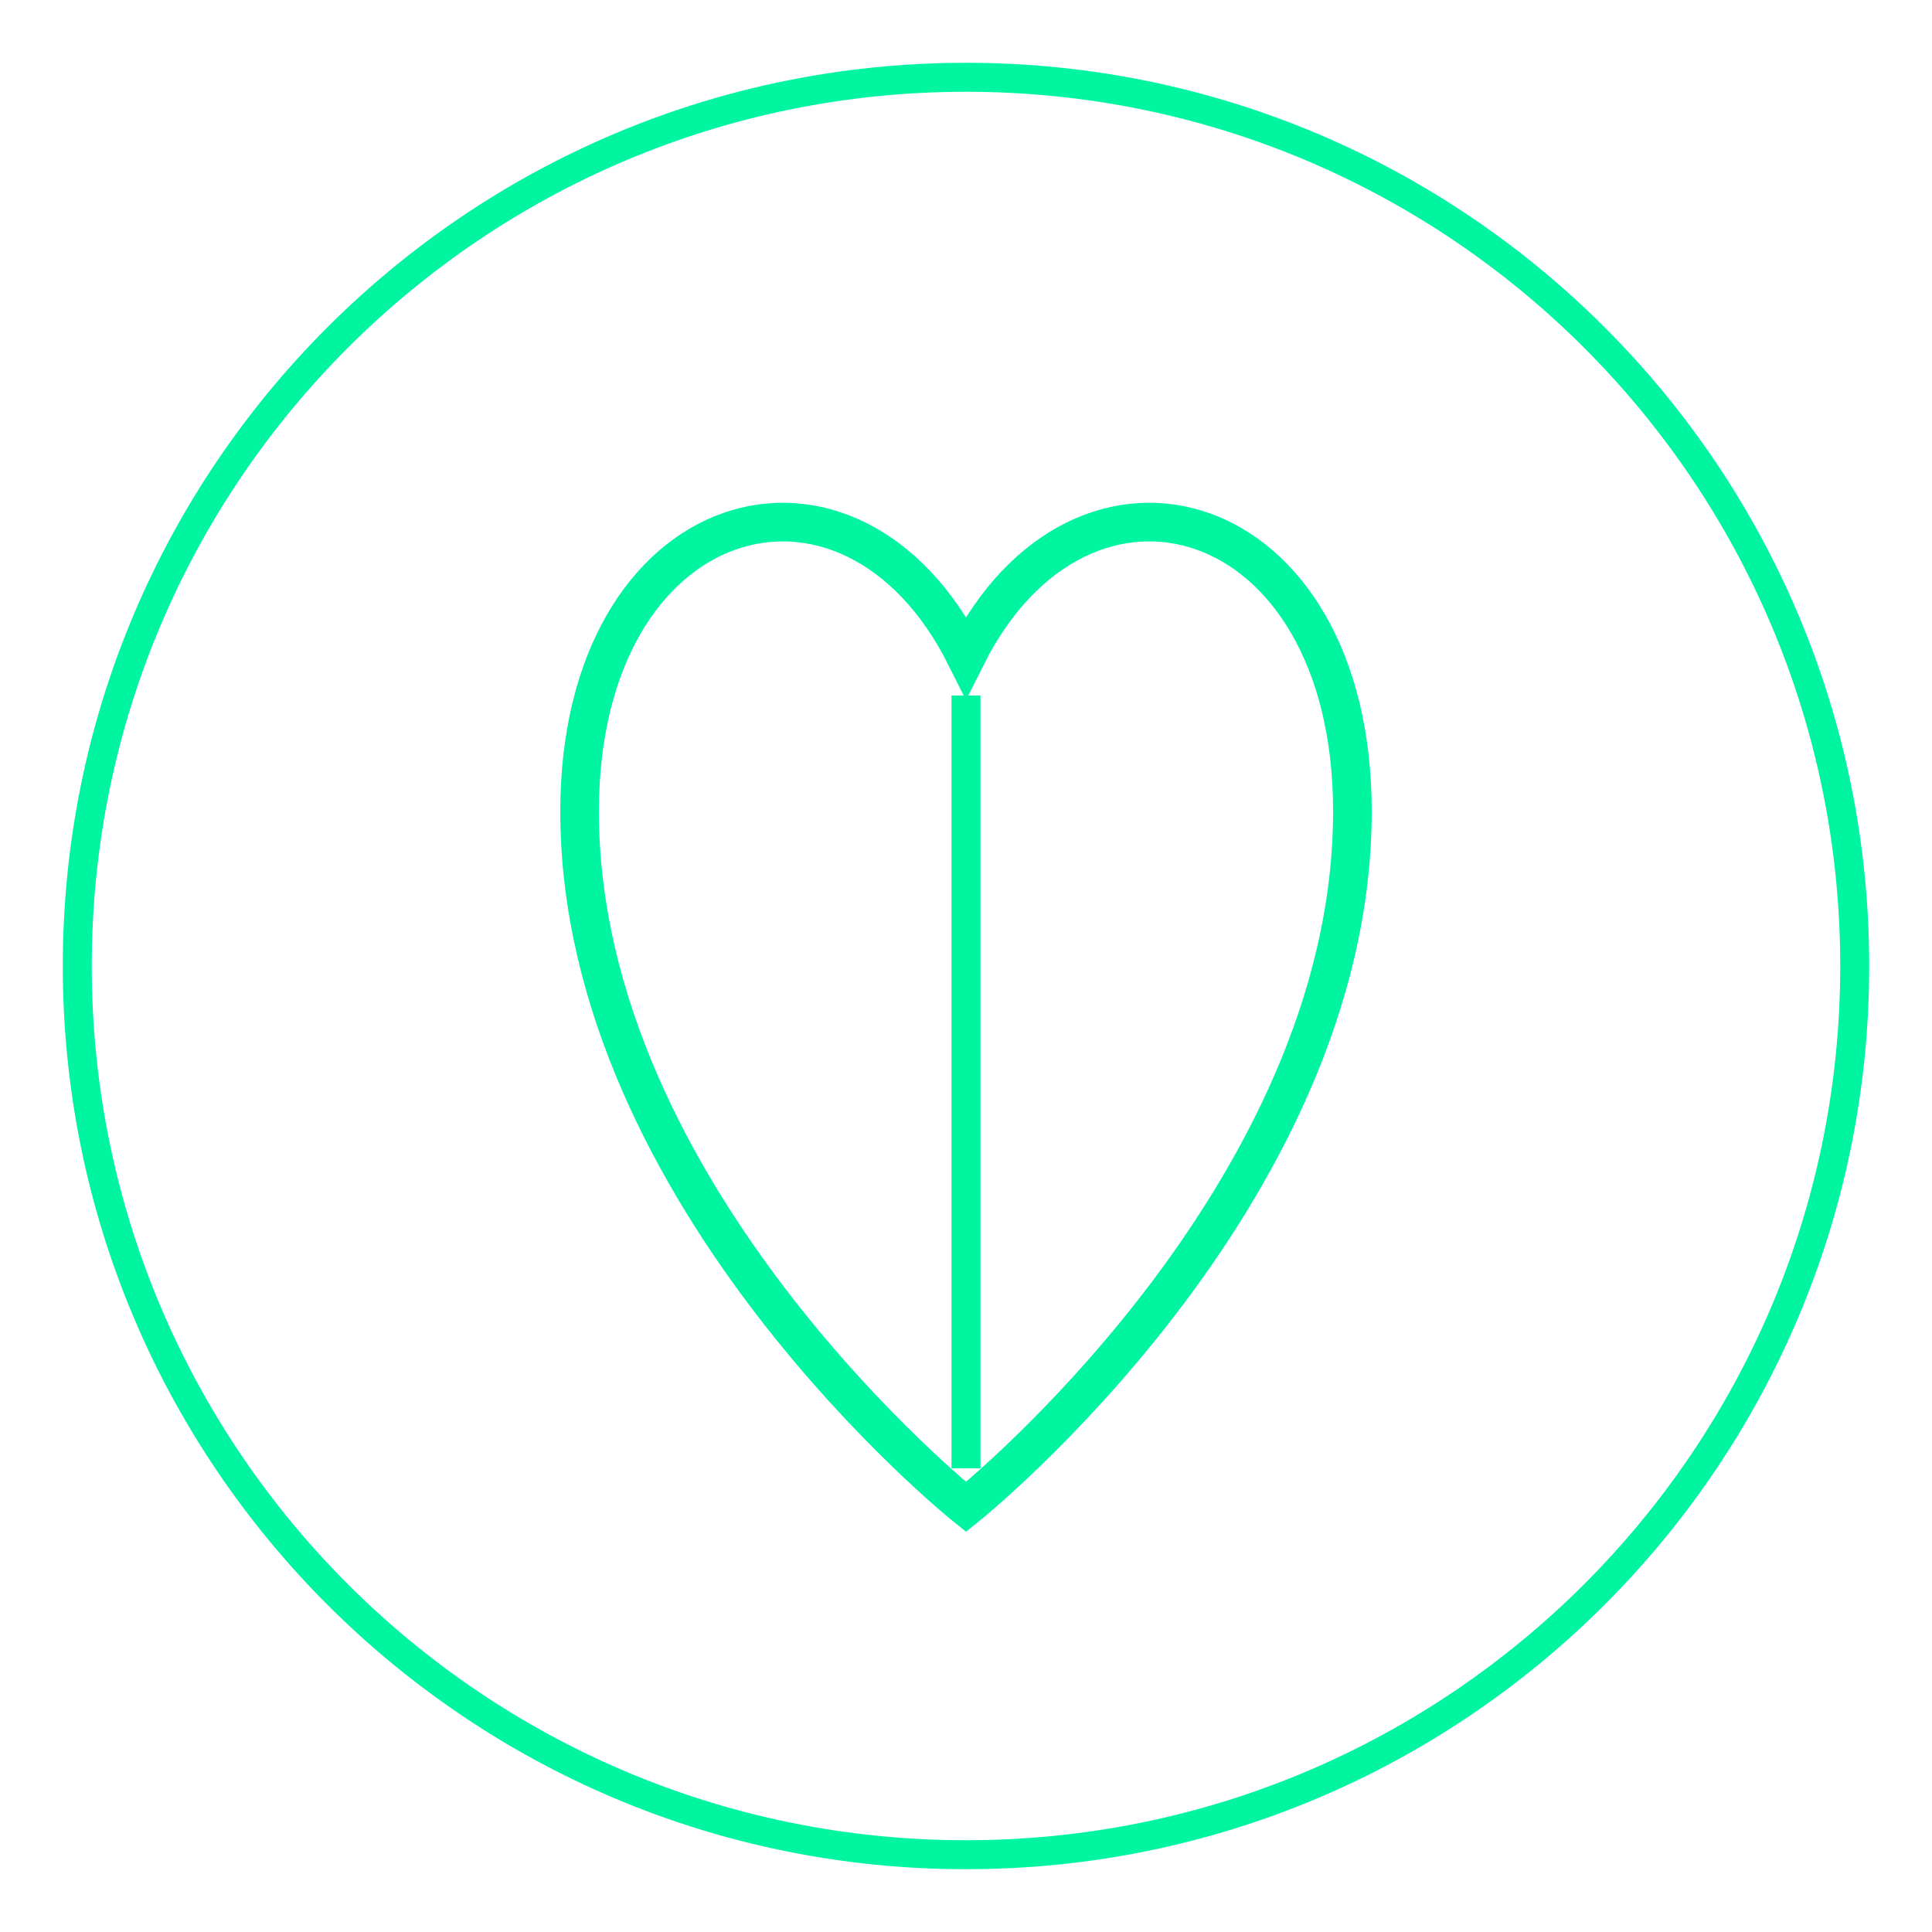
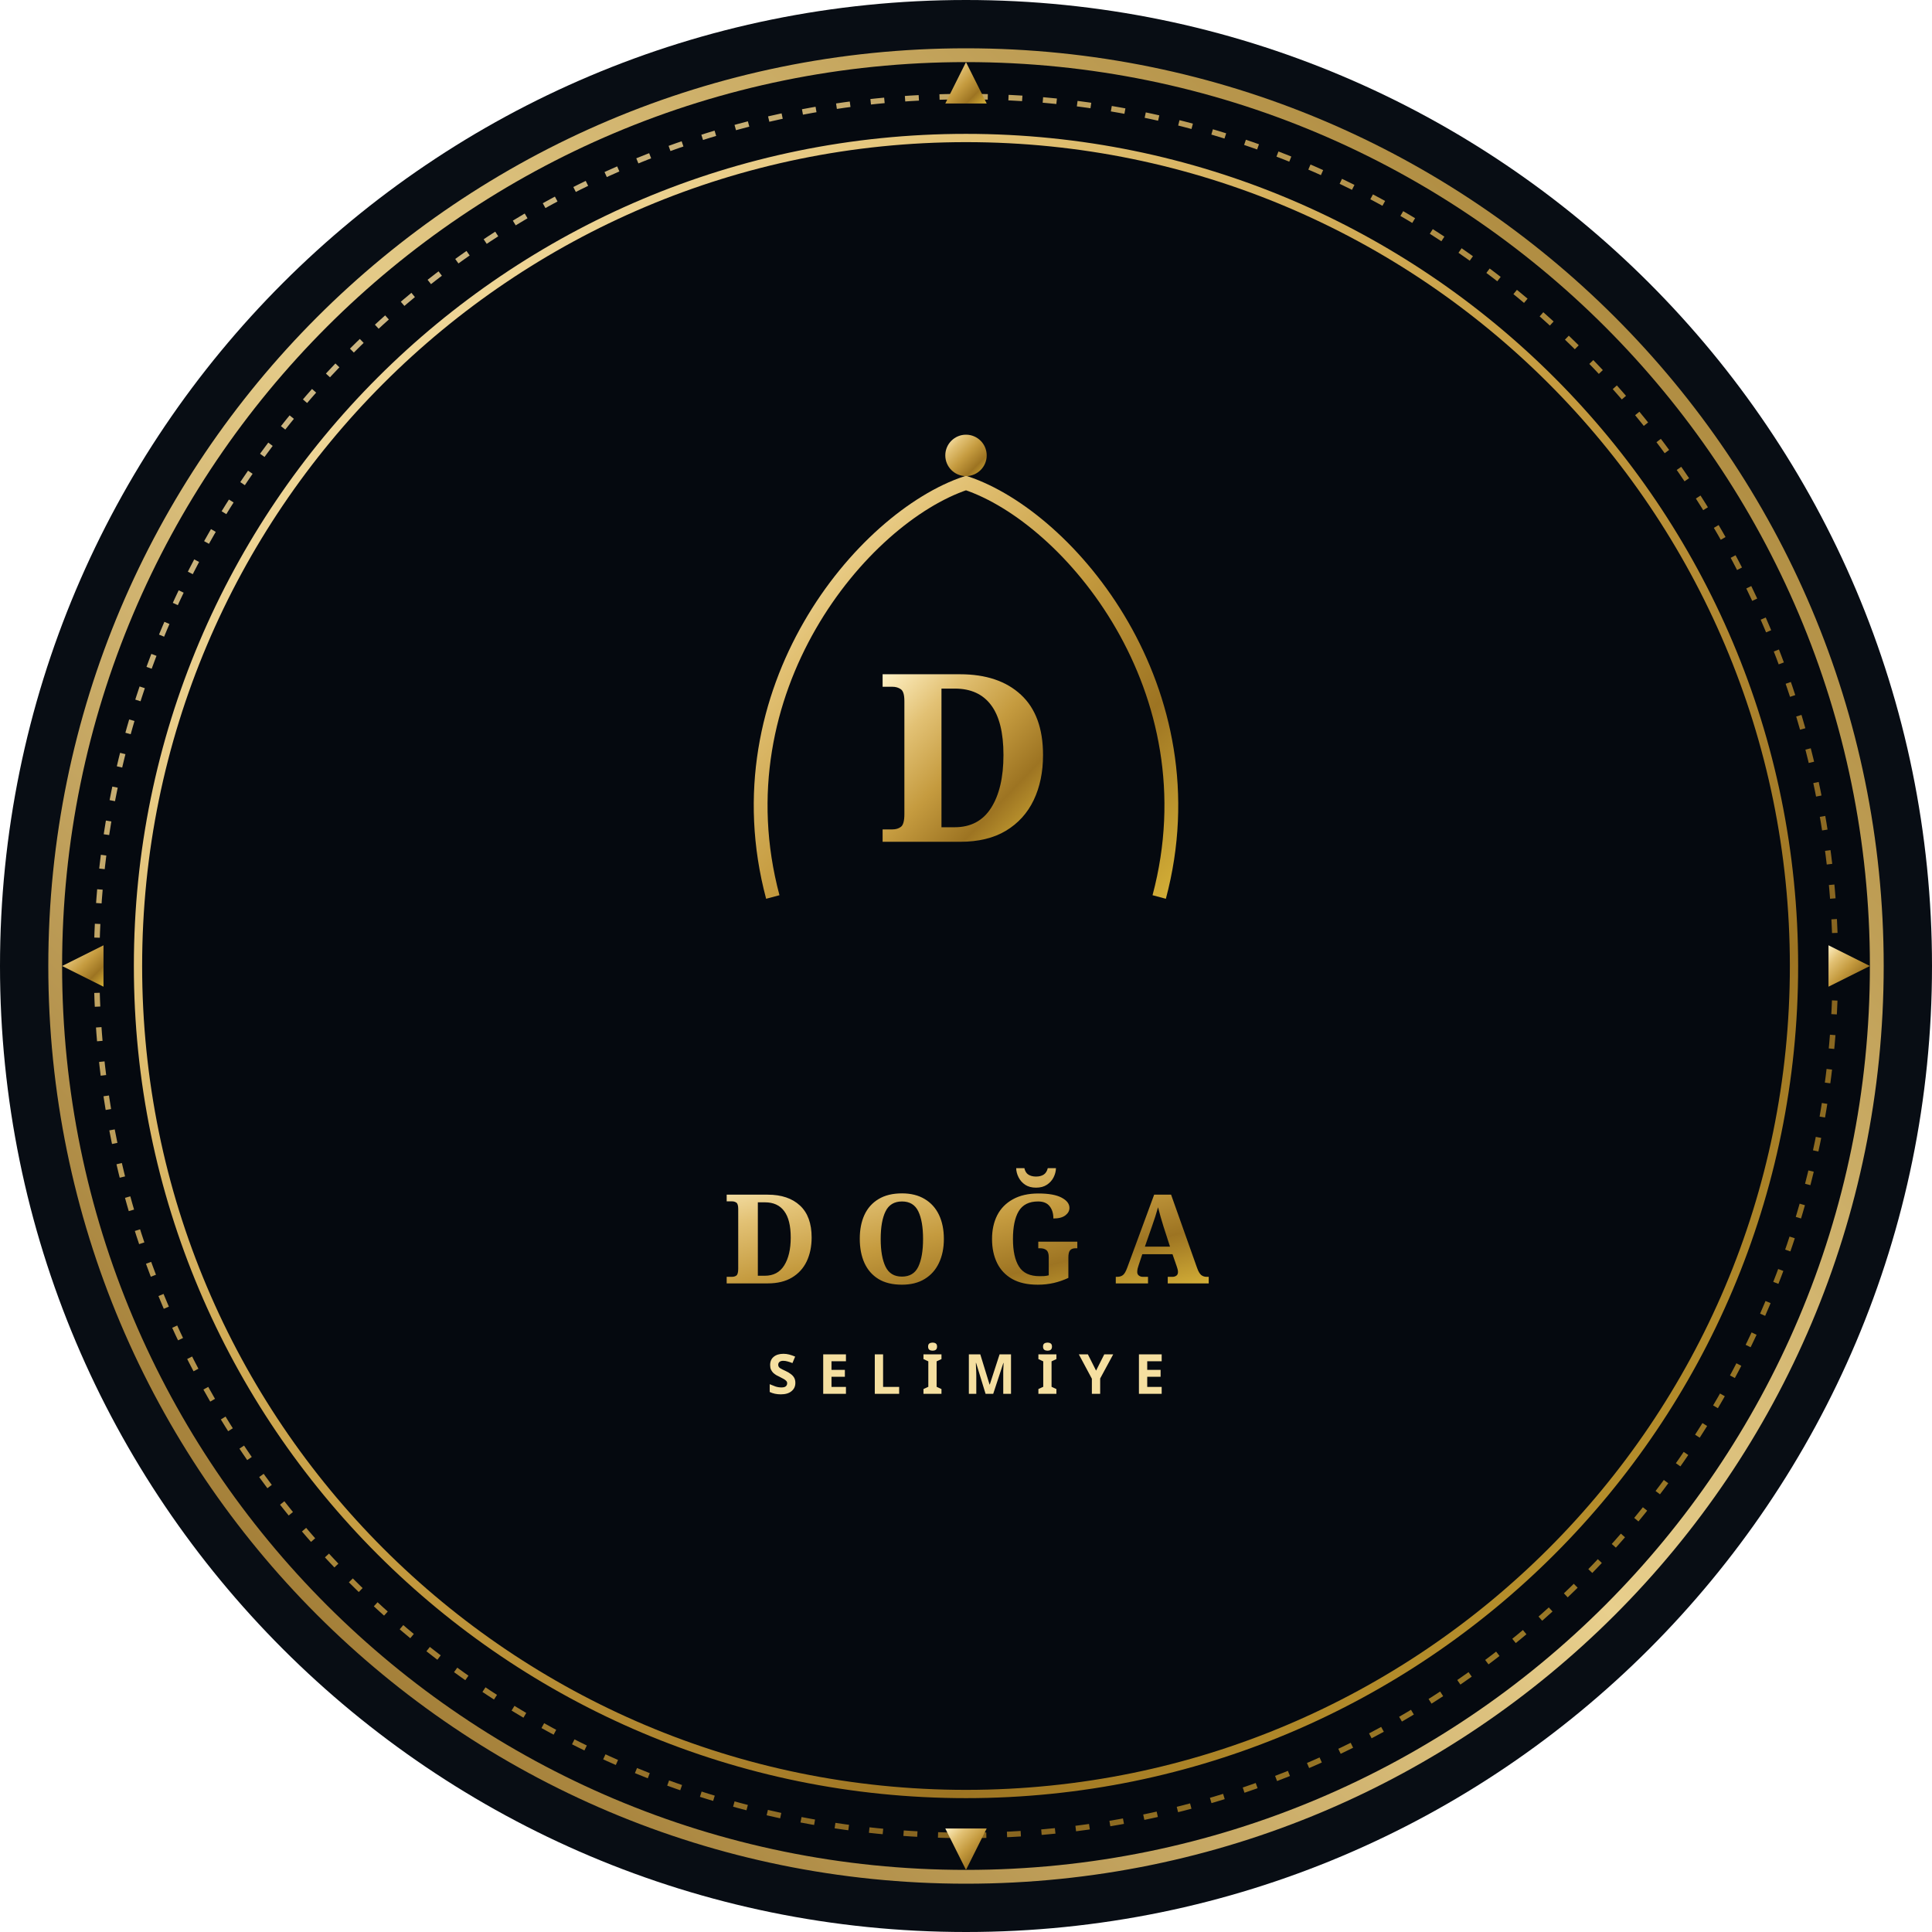
- <svg xmlns="http://www.w3.org/2000/svg" viewBox="0 0 100 100" width="100%" height="100%" color="#00f5a0">
+ <svg xmlns="http://www.w3.org/2000/svg" viewBox="0 0 280 280" width="100%" height="100%">
  <defs>
-     <linearGradient id="goldGrad-doga-pansiyon" x1="0%" y1="0%" x2="100%" y2="100%">
-       <stop offset="0%" stop-color="#00f5a0" />
-       <stop offset="100%" stop-color="#134e4a" />
+     <linearGradient id="goldLuxury" x1="0%" y1="0%" x2="100%" y2="100%">
+       <stop offset="0%" stop-color="#fff1c5" />
+       <stop offset="25%" stop-color="#e2c174" />
+       <stop offset="50%" stop-color="#c59b3f" />
+       <stop offset="75%" stop-color="#9d7422" />
+       <stop offset="100%" stop-color="#d4af37" />
    </linearGradient>
+     <linearGradient id="goldRing" x1="0%" y1="100%" x2="100%" y2="0%">
+       <stop offset="0%" stop-color="#8a6118" />
+       <stop offset="50%" stop-color="#e8cf8d" />
+       <stop offset="100%" stop-color="#9a7324" />
+     </linearGradient>
+     <linearGradient id="emeraldLuxury" x1="0%" y1="0%" x2="100%" y2="100%">
+       <stop offset="0%" stop-color="#1b4d39" />
+       <stop offset="50%" stop-color="#0c2b20" />
+       <stop offset="100%" stop-color="#051610" />
+     </linearGradient>
+     <filter id="glow" x="-20%" y="-20%" width="140%" height="140%">
+       <feGaussianBlur stdDeviation="2" result="blur" />
+       <feComposite in="SourceGraphic" in2="blur" operator="over" />
+     </filter>
  </defs>
-   <g fill="none" stroke="currentColor">
-     <circle cx="50" cy="50" r="46" fill="none" stroke="currentColor" stroke-width="1.5" />
-     <path d="M50 78 C50 78 30 62 30 42 C30 26 44 22 50 34 C56 22 70 26 70 42 C70 62 50 78 50 78 Z" fill="none" stroke="currentColor" stroke-width="2" />
-     <line x1="50" y1="36" x2="50" y2="76" stroke="currentColor" stroke-width="1.5" />
+   <rect width="280" height="280" rx="140" fill="#080d14" />
+   <circle cx="140" cy="140" r="132" fill="#05090f" stroke="url(#goldRing)" stroke-width="2" />
+   <circle cx="140" cy="140" r="126" fill="none" stroke="url(#goldLuxury)" stroke-width="0.8" stroke-dasharray="2 3" opacity="0.85" />
+   <circle cx="140" cy="140" r="120" fill="none" stroke="url(#goldLuxury)" stroke-width="1.2" />
+   <polygon points="140,9 143,15 137,15" fill="url(#goldLuxury)" />
+   <polygon points="140,271 143,265 137,265" fill="url(#goldLuxury)" />
+   <polygon points="9,140 15,143 15,137" fill="url(#goldLuxury)" />
+   <polygon points="271,140 265,143 265,137" fill="url(#goldLuxury)" />
+   <g transform="translate(140, 110)">
+     <path d="M-28 20 C-36 -10 -15 -35 0 -40 C15 -35 36 -10 28 20" fill="none" stroke="url(#goldLuxury)" stroke-width="2" />
+     <path d="M0 -36 L0 24" stroke="url(#goldLuxury)" stroke-width="1.5" />
+     <circle cx="0" cy="-44" r="3" fill="url(#goldLuxury)" />
+     <text x="0" y="12" font-family="'Cinzel', serif" font-size="34" font-weight="700" fill="url(#goldLuxury)" text-anchor="middle">D</text>
  </g>
+   <text x="140" y="186" font-family="'Cinzel', serif" font-size="18" font-weight="700" fill="url(#goldLuxury)" text-anchor="middle" letter-spacing="5">DOĞA</text>
+   <text x="140" y="202" font-family="'Plus Jakarta Sans', sans-serif" font-size="8" font-weight="700" fill="#f5dfa0" text-anchor="middle" letter-spacing="3">SELİMİYE</text>
</svg>
